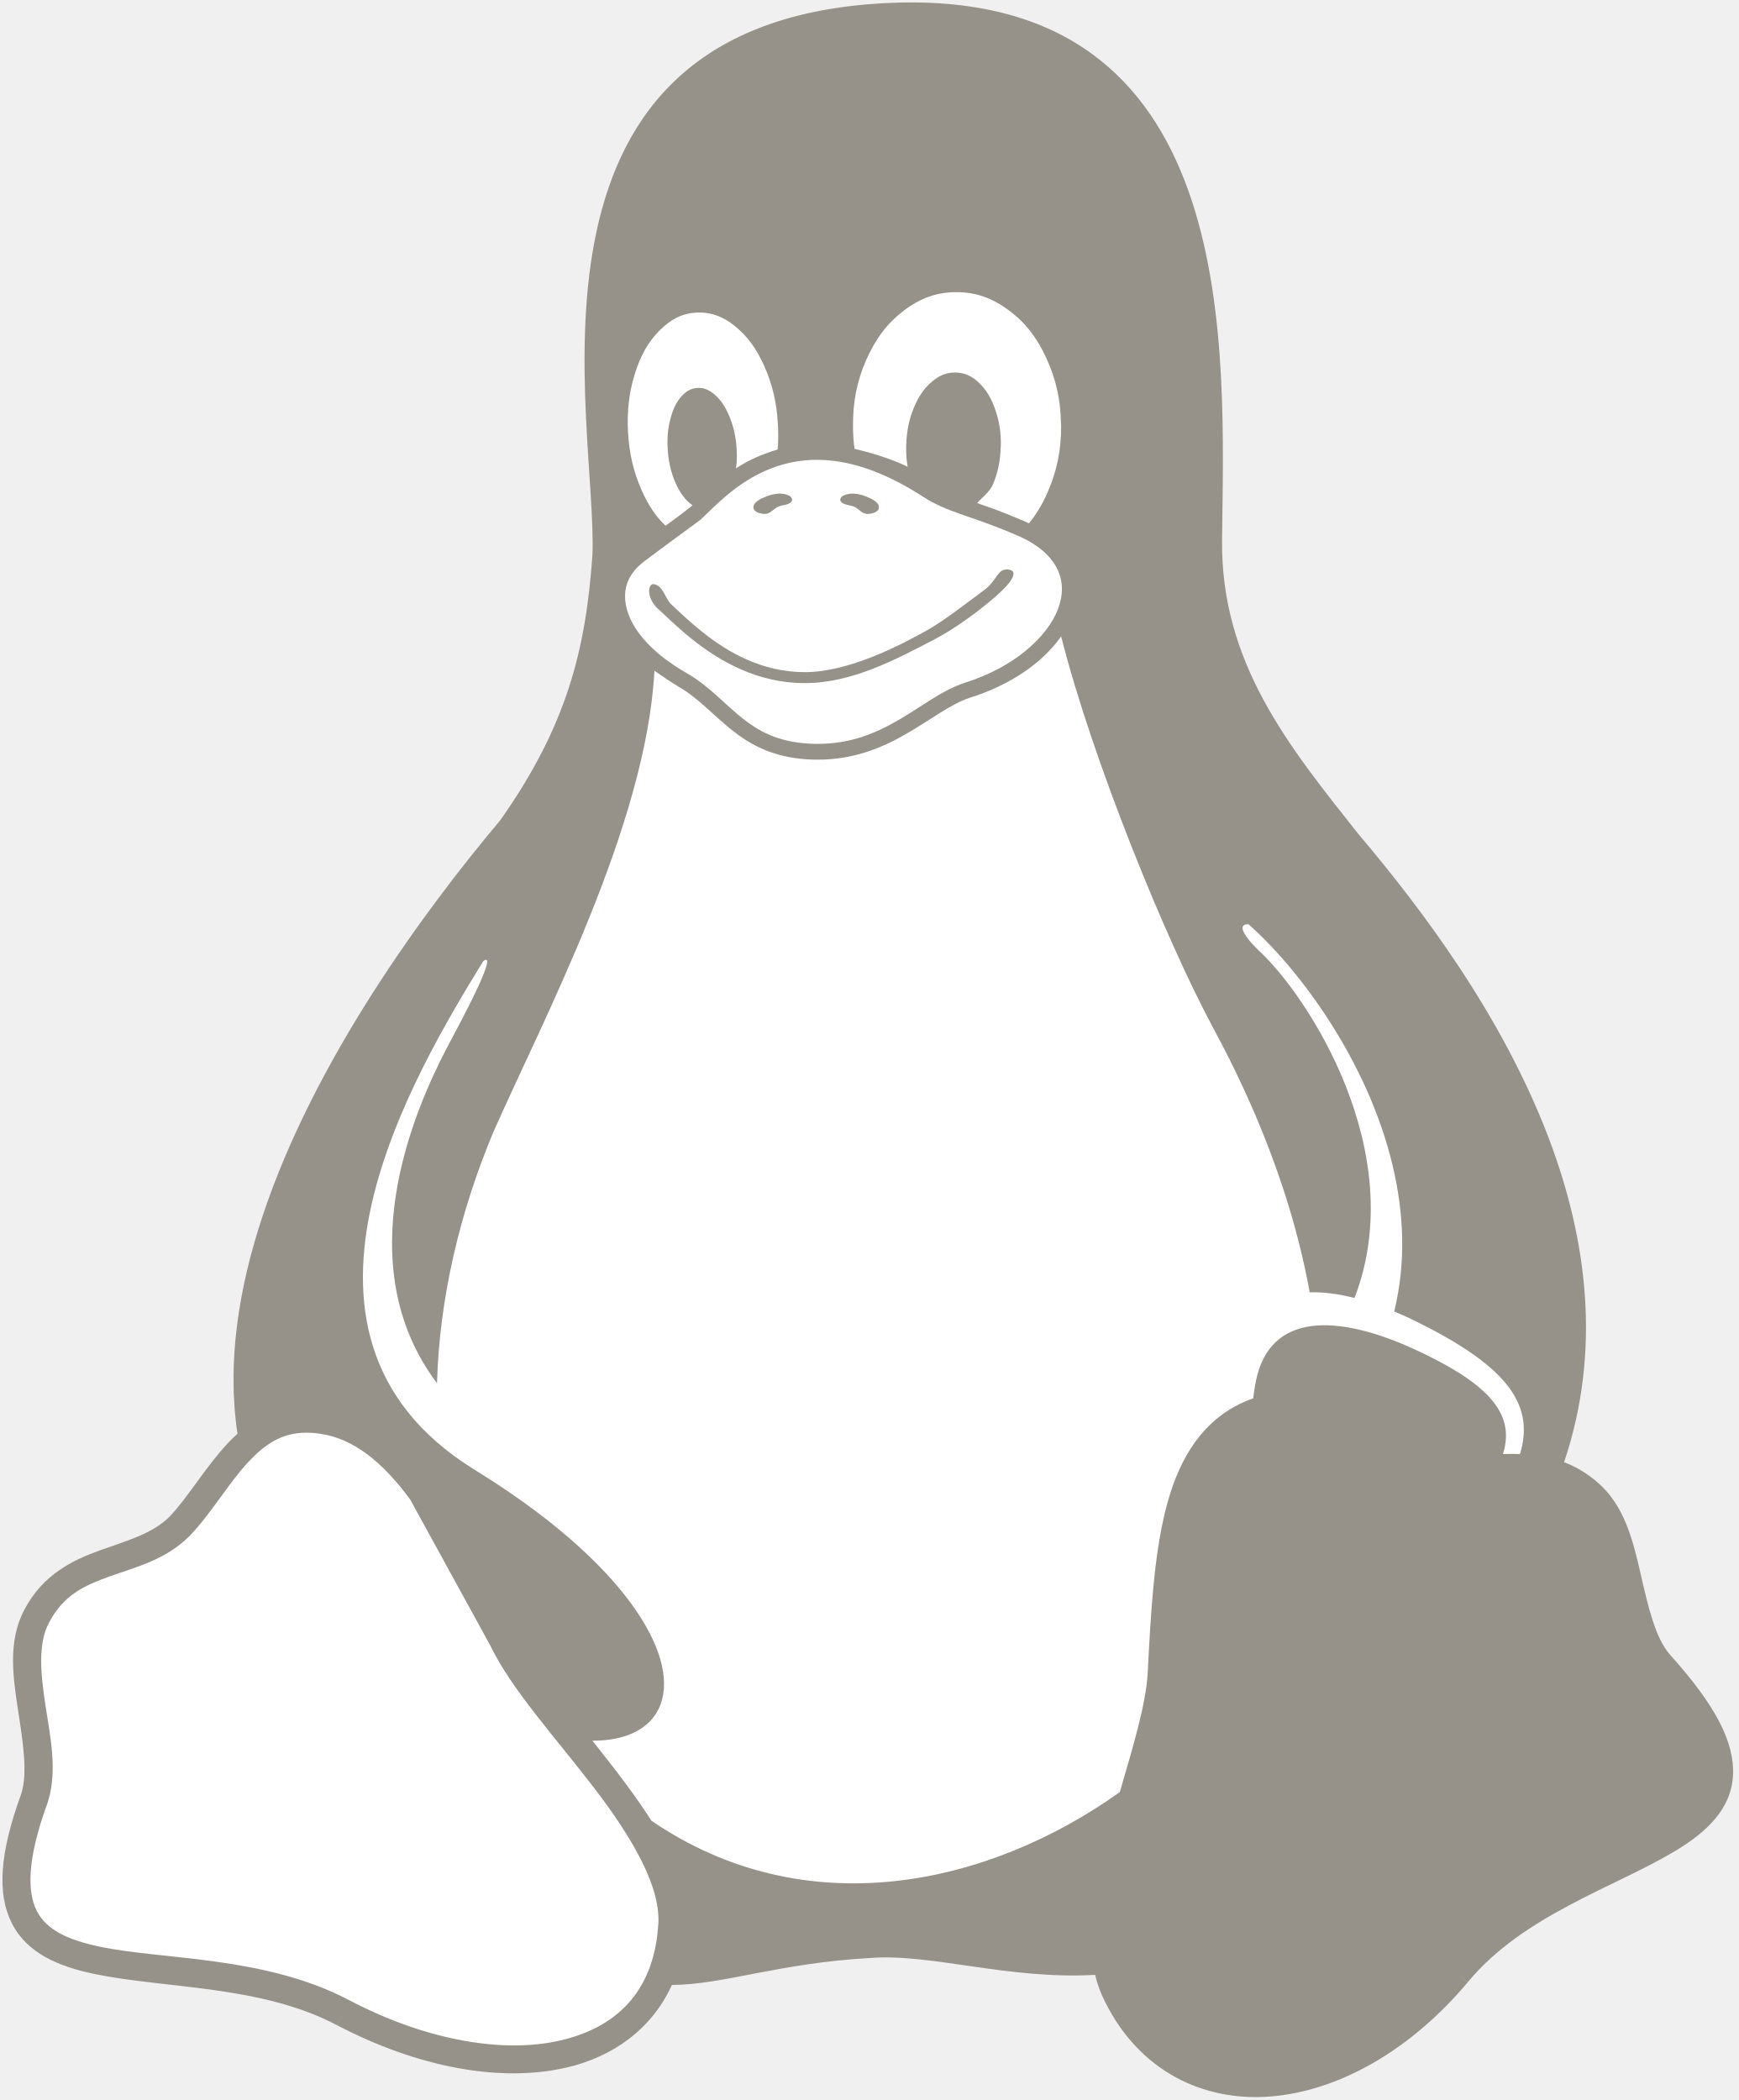
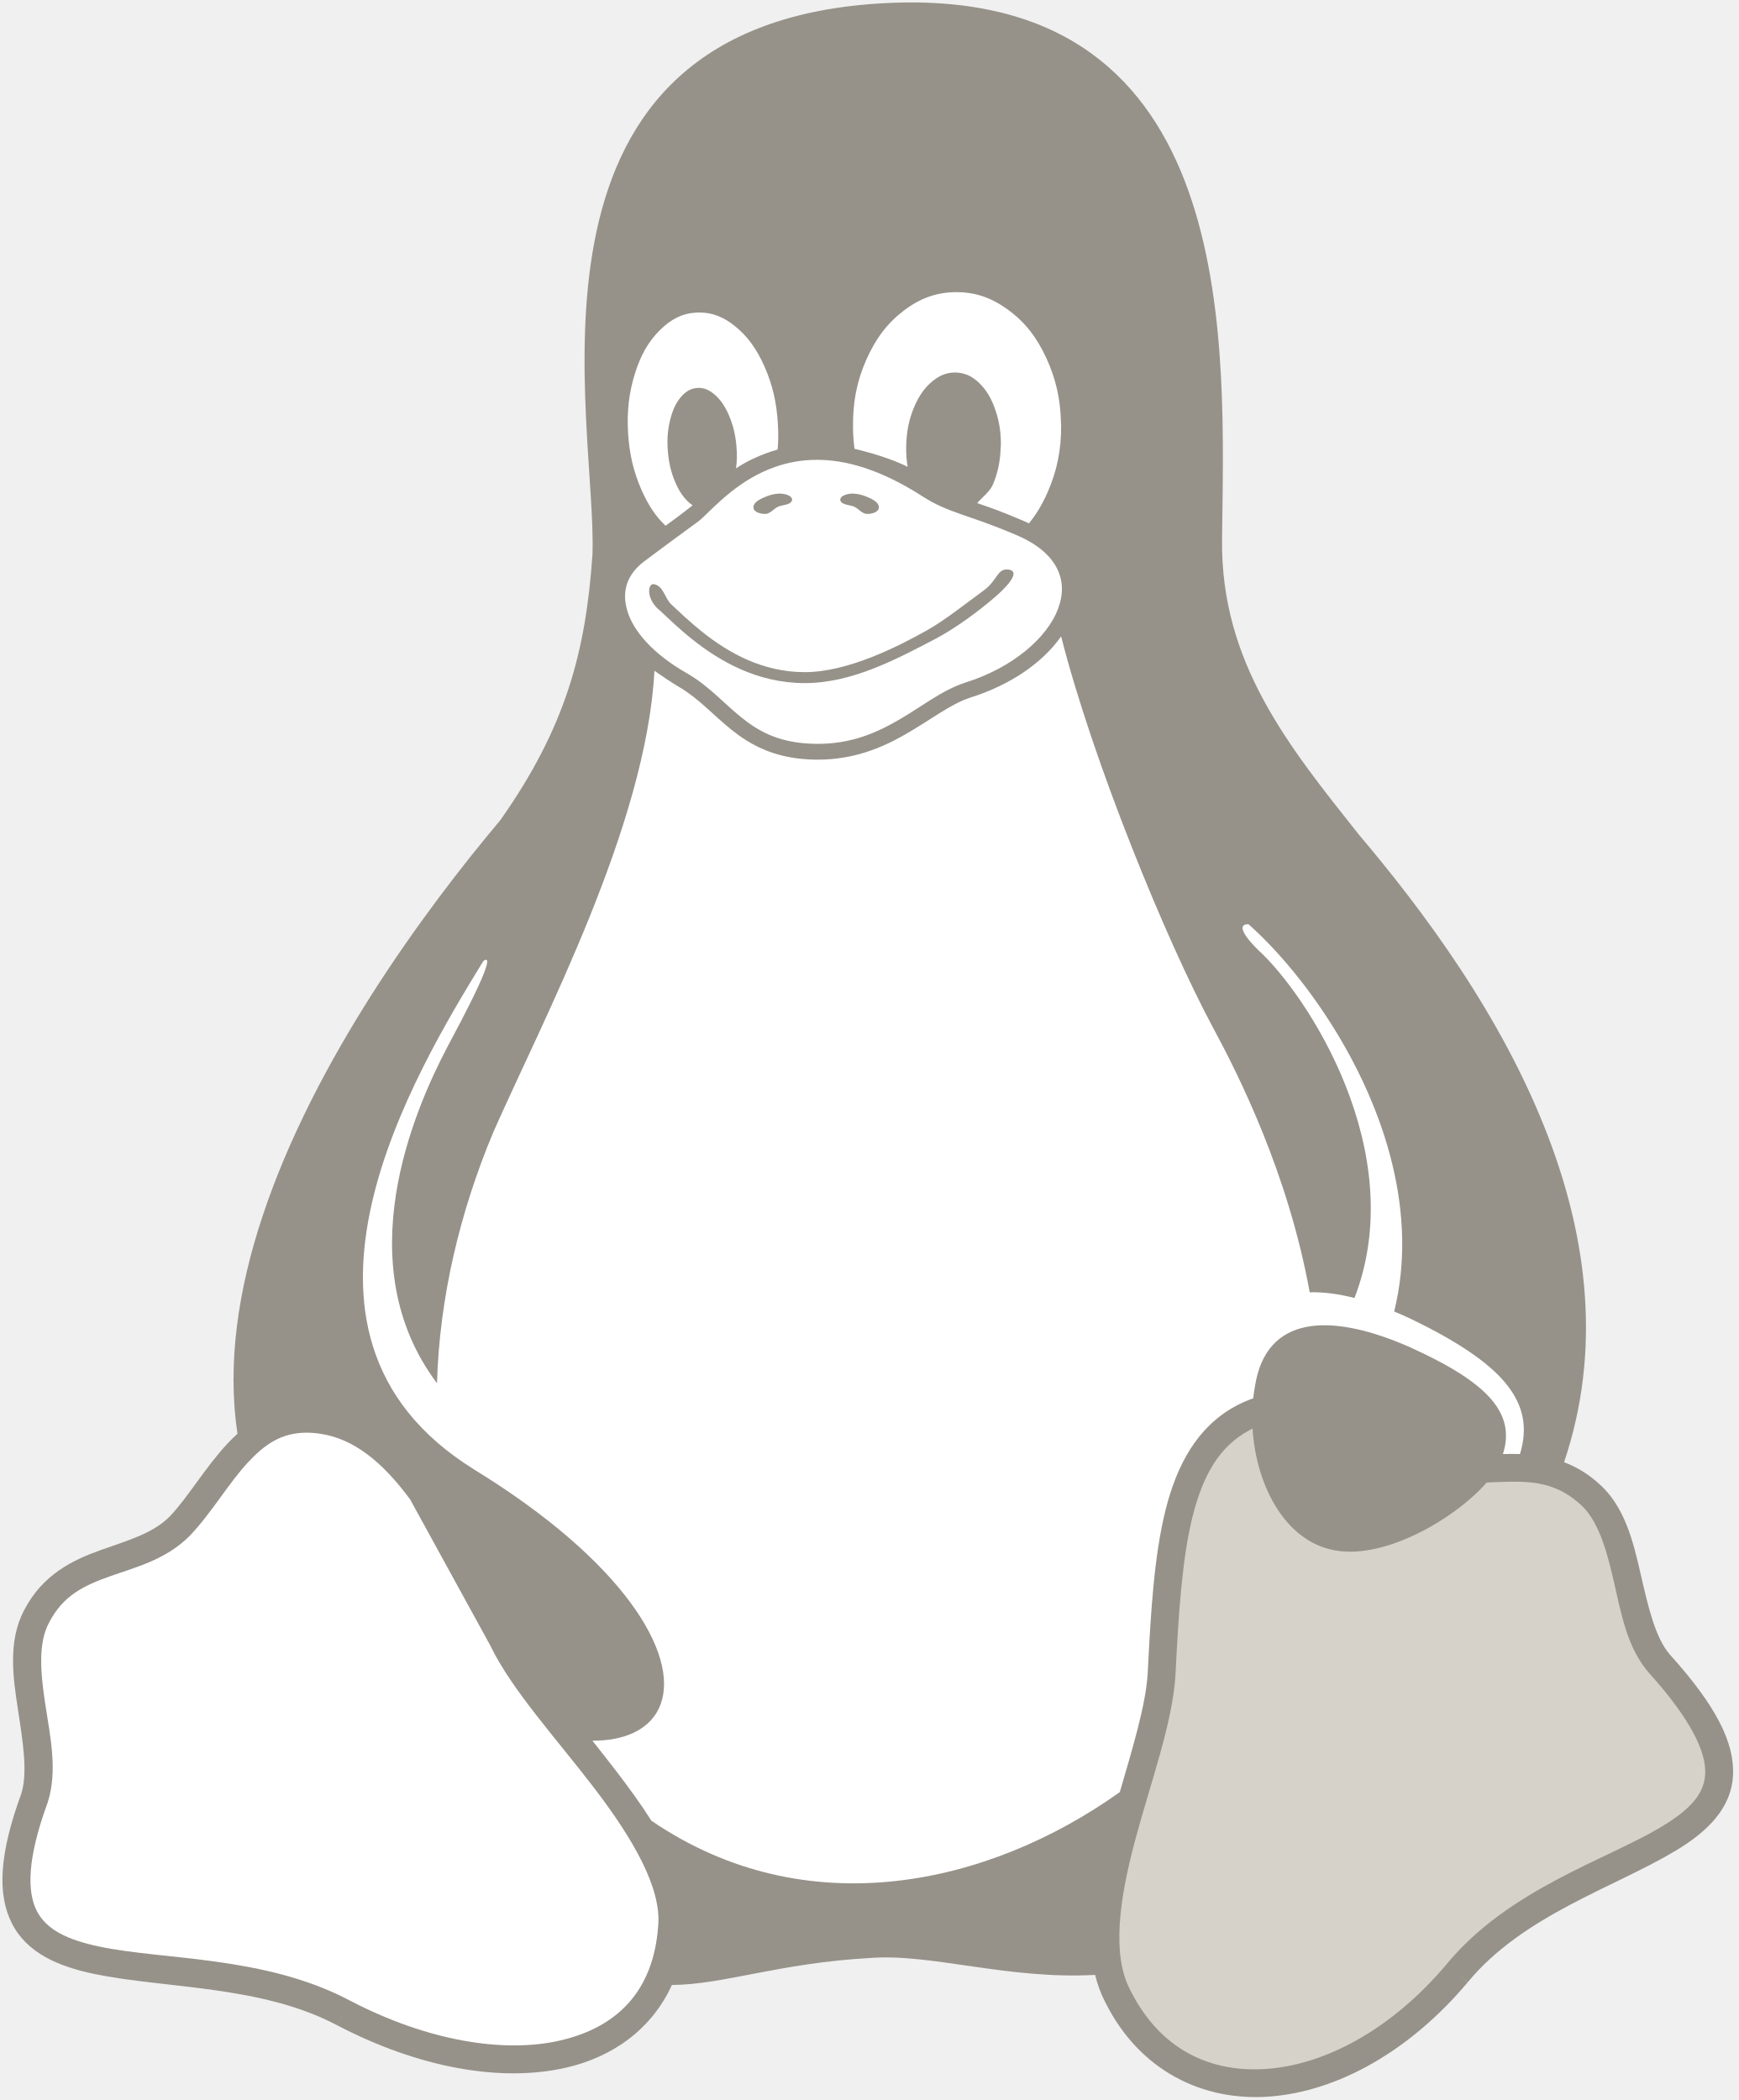
<svg xmlns="http://www.w3.org/2000/svg" version="1.1" id="Calque_1" x="0px" y="0px" width="712px" height="860px" viewBox="0 0 712 860" enable-background="new 0 0 712 860" xml:space="preserve">
  <defs id="defs21">
    <linearGradient id="linearGradient28799-5-5">
      <stop id="stop28801-1-9" offset="0" style="stop-color:#fefefc;stop-opacity:1;" />
      <stop style="stop-color:#fefefc;stop-opacity:1" offset="0.757" id="stop28807-2-6" />
      <stop id="stop28803-6-3" offset="1" style="stop-color:#d4d4d4;stop-opacity:1" />
    </linearGradient>
    <linearGradient id="linearGradient28853-5">
      <stop id="stop28855-3" offset="0" style="stop-color:#969289;stop-opacity:1" />
      <stop style="stop-color:#969289;stop-opacity:1" offset="0.734" id="stop28865-0" />
      <stop id="stop28857-9" offset="1" style="stop-color:#5c5c5c;stop-opacity:1;" />
    </linearGradient>
    <linearGradient id="linearGradient28935-8">
      <stop id="stop28937-7" offset="0" style="stop-color:#949494;stop-opacity:0.392;" />
      <stop style="stop-color:#949494;stop-opacity:1;" offset="0.5" id="stop28943-3" />
      <stop id="stop28939-8" offset="1" style="stop-color:#949494;stop-opacity:0.392;" />
    </linearGradient>
    <linearGradient id="linearGradient28976-3">
      <stop id="stop28978-7" offset="0" style="stop-color:#747474;stop-opacity:1" />
      <stop style="stop-color:#8c8c8c;stop-opacity:1;" offset="0.125" id="stop29259-5" />
      <stop style="stop-color:#a4a4a4;stop-opacity:1;" offset="0.25" id="stop29257-0" />
      <stop style="stop-color:#d4d4d4;stop-opacity:1" offset="0.5" id="stop28984-4" />
      <stop id="stop28986-0" offset="0.619" style="stop-color:#d4d4d4;stop-opacity:1" />
      <stop id="stop28980-2" offset="1" style="stop-color:#7c7c7c;stop-opacity:1" />
    </linearGradient>
    <clipPath id="clipPath29028-5" clipPathUnits="userSpaceOnUse">
      <path id="path29030-7" d="m 85.75,122.362 c -2.78,1.91 -5.111,4.575 -6.25,7.75 -1.436,4.002 -0.886,8.481 0.5,12.5 1.419,4.117 3.794,8.041 7.379,10.512 1.793,1.236 3.868,2.083 6.03,2.339 2.162,0.256 4.409,-0.095 6.34,-1.101 2.353,-1.226 4.148,-3.373 5.262,-5.781 1.114,-2.408 1.589,-5.07 1.738,-7.719 0.19,-3.375 -0.14,-6.806 -1.25,-10 -1.205,-3.469 -3.39,-6.671 -6.473,-8.667 -1.541,-0.998 -3.292,-1.684 -5.111,-1.935 -1.819,-0.252 -3.705,-0.063 -5.416,0.602 -0.975,0.379 -1.887,0.907 -2.75,1.5" style="fill:url(#radialGradient29032);fill-opacity:1;stroke:none" />
    </clipPath>
    <linearGradient id="linearGradient29336-6">
      <stop id="stop29338-1" offset="0" style="stop-color:#646464;stop-opacity:1" />
      <stop style="stop-color:#646464;stop-opacity:1.583" offset="0.306" id="stop29344-7" />
      <stop id="stop29354-5" offset="0.47" style="stop-color:#646464;stop-opacity:1" />
      <stop style="stop-color:#646464;stop-opacity:1.257" offset="0.728" id="stop29356-3" />
      <stop id="stop29340-6" offset="1" style="stop-color:#646464;stop-opacity:1;" />
    </linearGradient>
    <linearGradient id="linearGradient29477-3">
      <stop id="stop29479-5" offset="0" style="stop-color:#757574;stop-opacity:0" />
      <stop style="stop-color:#757574;stop-opacity:1;" offset="0.263" id="stop29487-5" />
      <stop style="stop-color:#757574;stop-opacity:1;" offset="0.5" id="stop29485-0" />
      <stop id="stop29481-3" offset="1" style="stop-color:#757574;stop-opacity:0" />
    </linearGradient>
    <linearGradient id="linearGradient28469-0">
      <stop style="stop-color:#d2940a;stop-opacity:1" offset="0" id="stop28479-4" />
      <stop style="stop-color:#d89c08;stop-opacity:1" offset="0.751" id="stop28477-2" />
      <stop id="stop28485-7" offset="0.866" style="stop-color:#b67e07;stop-opacity:1;" />
      <stop id="stop28473-1" offset="1" style="stop-color:#946106;stop-opacity:1" />
    </linearGradient>
    <linearGradient id="linearGradient28275-8">
      <stop id="stop28277-1" offset="0" style="stop-color:#ad780a;stop-opacity:1" />
      <stop style="stop-color:#d89e08;stop-opacity:1" offset="0.12" id="stop28291-9" />
      <stop style="stop-color:#edb80b;stop-opacity:1" offset="0.255" id="stop28289-6" />
      <stop style="stop-color:#ebc80d;stop-opacity:1" offset="0.392" id="stop28287-6" />
      <stop style="stop-color:#f5d838;stop-opacity:1" offset="0.527" id="stop28285-7" />
      <stop style="stop-color:#f6d811;stop-opacity:1" offset="0.769" id="stop28283-7" />
      <stop id="stop28279-5" offset="1" style="stop-color:#f5cd31;stop-opacity:1" />
    </linearGradient>
    <linearGradient id="linearGradient29529-6">
      <stop id="stop29531-0" offset="0" style="stop-color:#3a2903;stop-opacity:1;" />
      <stop style="stop-color:#735208;stop-opacity:1" offset="0.555" id="stop29539-7" />
      <stop id="stop29533-8" offset="1" style="stop-color:#ac8c04;stop-opacity:1" />
    </linearGradient>
    <clipPath id="clipPath29644-8" clipPathUnits="userSpaceOnUse">
      <path id="path29646-8" d="m 54.232,122.362 c -1.781,0.097 -3.485,0.919 -4.788,2.137 -1.303,1.218 -2.221,2.812 -2.786,4.504 -1.13,3.384 -0.875,7.052 -0.619,10.61 0.233,3.222 0.47,6.505 1.677,9.502 0.603,1.498 1.45,2.91 2.58,4.064 1.13,1.154 2.552,2.042 4.118,2.434 1.469,0.368 3.038,0.292 4.483,-0.162 1.445,-0.454 2.764,-1.279 3.846,-2.338 1.579,-1.545 2.643,-3.566 3.253,-5.689 0.61,-2.123 0.784,-4.352 0.752,-6.561 -0.04,-2.764 -0.401,-5.539 -1.266,-8.164 -0.865,-2.626 -2.246,-5.103 -4.173,-7.086 -0.933,-0.96 -1.998,-1.805 -3.199,-2.397 -1.201,-0.592 -2.543,-0.925 -3.88,-0.853" style="fill:url(#radialGradient29648);fill-opacity:1;stroke:none" />
    </clipPath>
    <clipPath clipPathUnits="userSpaceOnUse" id="clipPath14656-7">
      <path d="m 304.847,225.45 c 6.016,4.923 9.777,12.317 10.943,20.003 1.825,12.031 -2.346,24.075 -6.446,35.533 -0.817,2.285 -1.64,4.59 -1.965,6.995 -0.325,2.405 -0.119,4.948 1.029,7.086 1.303,2.425 3.732,4.125 6.367,4.923 2.589,0.784 5.394,0.761 8.015,0.092 2.621,-0.669 5.061,-1.968 7.187,-3.64 5.48,-4.31 8.758,-10.986 10.01,-17.844 1.252,-6.858 0.639,-13.929 -0.551,-20.798 -1.623,-9.369 -4.309,-18.54 -7.74,-27.408 -2.518,-6.507 -5.468,-12.911 -9.618,-18.52 -4.046,-5.469 -9.162,-10.09 -13.103,-15.635 -2.732,-3.844 -4.9,-8.131 -8.192,-11.508 -1.646,-1.689 -3.577,-3.135 -5.77,-4.001 -2.193,-0.866 -4.664,-1.124 -6.933,-0.482 -1.505,0.426 -2.892,1.237 -4.038,2.301 -1.146,1.064 -2.053,2.376 -2.693,3.803 -1.28,2.853 -1.477,6.112 -0.965,9.198 0.661,3.983 2.444,7.693 4.466,11.189 2.274,3.932 4.918,7.719 8.384,10.654 3.599,3.047 7.962,5.074 11.611,8.06" id="path14658-9" style="fill:none;stroke:#c17d11;stroke-width:1px;stroke-linecap:butt;stroke-linejoin:miter;stroke-opacity:1" />
    </clipPath>
    <clipPath clipPathUnits="userSpaceOnUse" id="clipPath14489-3">
      <path style="fill:url(#linearGradient14493);fill-opacity:1;stroke:none" d="m 516.006,331.876 c -0.671,1.719 -1.627,3.327 -2.816,4.738 -2.624,3.115 -6.268,5.17 -9.896,7.02 -6.189,3.154 -12.602,5.922 -18.42,9.717 -3.898,2.542 -7.496,5.527 -10.86,8.742 -2.877,2.75 -5.606,5.687 -8.832,8.018 -3.256,2.351 -7.019,4.054 -10.991,4.65 -4.83,0.725 -9.821,-0.213 -14.299,-2.164 -3.138,-1.367 -6.156,-3.323 -7.963,-6.229 -1.814,-2.918 -2.228,-6.488 -2.233,-9.924 -0.008,-6.077 1.118,-12.09 2.178,-18.073 0.881,-4.972 1.719,-9.955 2.26,-14.975 0.983,-9.131 0.976,-18.353 0.32,-27.513 -0.11,-1.534 -0.238,-3.083 -0.008,-4.604 0.229,-1.521 0.855,-3.037 2.021,-4.04 1.077,-0.927 2.521,-1.336 3.939,-1.415 1.419,-0.079 2.834,0.147 4.24,0.352 3.313,0.484 6.652,0.865 9.889,1.717 2.043,0.537 4.033,1.259 6.072,1.811 3.403,0.92 6.966,1.361 10.467,0.952 3.769,-0.441 7.43,-1.857 11.224,-1.765 1.557,0.038 3.102,0.332 4.586,0.8 1.515,0.478 3.009,1.162 4.123,2.295 0.846,0.861 1.436,1.945 1.879,3.069 0.66,1.674 1.015,3.457 1.167,5.249 0.135,1.588 0.113,3.194 0.414,4.759 0.495,2.575 1.847,4.923 3.528,6.935 1.681,2.012 3.69,3.72 5.696,5.408 1.999,1.681 4.011,3.355 6.167,4.828 1.012,0.692 2.056,1.339 3.017,2.101 0.961,0.761 1.845,1.647 2.445,2.715 0.815,1.449 1.064,3.208 0.683,4.826 l 2e-5,0" id="path14491-6" />
    </clipPath>
    <clipPath clipPathUnits="userSpaceOnUse" id="clipPath14481-1">
      <path style="fill:url(#linearGradient14485);fill-opacity:1;stroke:none" d="m 516.006,331.876 c -0.671,1.719 -1.627,3.327 -2.816,4.738 -2.624,3.115 -6.268,5.17 -9.896,7.02 -6.189,3.154 -12.602,5.922 -18.42,9.717 -3.898,2.542 -7.496,5.527 -10.86,8.742 -2.877,2.75 -5.606,5.687 -8.832,8.018 -3.256,2.351 -7.019,4.054 -10.991,4.65 -4.83,0.725 -9.821,-0.213 -14.299,-2.164 -3.138,-1.367 -6.156,-3.323 -7.963,-6.229 -1.814,-2.918 -2.228,-6.488 -2.233,-9.924 -0.008,-6.077 1.118,-12.09 2.178,-18.073 0.881,-4.972 1.719,-9.955 2.26,-14.975 0.983,-9.131 0.976,-18.353 0.32,-27.513 -0.11,-1.534 -0.238,-3.083 -0.008,-4.604 0.229,-1.521 0.855,-3.037 2.021,-4.04 1.077,-0.927 2.521,-1.336 3.939,-1.415 1.419,-0.079 2.834,0.147 4.24,0.352 3.313,0.484 6.652,0.865 9.889,1.717 2.043,0.537 4.033,1.259 6.072,1.811 3.403,0.92 6.966,1.361 10.467,0.952 3.769,-0.441 7.43,-1.857 11.224,-1.765 1.557,0.038 3.102,0.332 4.586,0.8 1.515,0.478 3.009,1.162 4.123,2.295 0.846,0.861 1.436,1.945 1.879,3.069 0.66,1.674 1.015,3.457 1.167,5.249 0.135,1.588 0.113,3.194 0.414,4.759 0.495,2.575 1.847,4.923 3.528,6.935 1.681,2.012 3.69,3.72 5.696,5.408 1.999,1.681 4.011,3.355 6.167,4.828 1.012,0.692 2.056,1.339 3.017,2.101 0.961,0.761 1.845,1.647 2.445,2.715 0.815,1.449 1.064,3.208 0.683,4.826 l 2e-5,0" id="path14483-3" />
    </clipPath>
    <clipPath clipPathUnits="userSpaceOnUse" id="clipPath14473-5">
      <path style="fill:url(#linearGradient14477);fill-opacity:1;stroke:none" d="m 511.827,331.9 c -0.606,1.404 -1.442,2.708 -2.464,3.845 -2.325,2.588 -5.507,4.222 -8.659,5.697 -5.42,2.535 -11.001,4.779 -16.116,7.885 -3.383,2.054 -6.537,4.472 -9.502,7.094 -2.525,2.233 -4.93,4.627 -7.728,6.506 -2.883,1.936 -6.175,3.299 -9.616,3.774 -4.218,0.582 -8.553,-0.183 -12.51,-1.756 -2.709,-1.077 -5.366,-2.619 -6.967,-5.055 -1.538,-2.341 -1.933,-5.252 -1.953,-8.053 -0.035,-4.939 0.965,-9.818 1.906,-14.666 0.782,-4.03 1.527,-8.072 1.977,-12.152 0.818,-7.406 0.661,-14.885 0.28,-22.327 -0.064,-1.249 -0.134,-2.51 0.079,-3.743 0.213,-1.233 0.736,-2.452 1.682,-3.271 0.939,-0.814 2.21,-1.159 3.451,-1.212 1.242,-0.052 2.476,0.164 3.705,0.349 2.89,0.436 5.811,0.709 8.652,1.393 1.787,0.43 3.531,1.02 5.313,1.469 2.986,0.753 6.096,1.107 9.158,0.772 3.294,-0.36 6.507,-1.51 9.82,-1.432 1.358,0.032 2.708,0.271 4.013,0.649 1.313,0.38 2.617,0.92 3.607,1.862 0.725,0.691 1.25,1.569 1.644,2.49 0.576,1.348 0.886,2.8 1.021,4.26 0.119,1.289 0.105,2.594 0.363,3.862 0.437,2.149 1.64,4.081 3.115,5.704 1.475,1.622 3.224,2.968 4.956,4.312 1.756,1.364 3.51,2.74 5.396,3.918 0.882,0.551 1.793,1.059 2.635,1.671 0.841,0.612 1.619,1.339 2.145,2.237 0.684,1.167 0.902,2.599 0.598,3.917 l 2e-5,0" id="path14475-9" />
    </clipPath>
    <linearGradient id="linearGradient14518-6">
      <stop id="stop14540-0" offset="0" style="stop-color:#110800;stop-opacity:1;" />
      <stop style="stop-color:#a65a00;stop-opacity:0.8;" offset="0.591" id="stop14542-5" />
      <stop style="stop-color:#ff921e;stop-opacity:0;" offset="1" id="stop14522-4" />
    </linearGradient>
    <clipPath clipPathUnits="userSpaceOnUse" id="clipPath14822-9">
      <path d="m 386.188,285.328 c -0.405,-1.104 -1.118,-2.082 -1.991,-2.87 -0.872,-0.788 -1.9,-1.392 -2.983,-1.852 -2.165,-0.919 -4.521,-1.261 -6.832,-1.696 -2.179,-0.409 -4.342,-0.906 -6.528,-1.277 -2.271,-0.386 -4.618,-0.632 -6.865,-0.125 -1.966,0.443 -3.784,1.459 -5.272,2.819 -1.487,1.36 -2.649,3.056 -3.485,4.89 -1.472,3.23 -1.935,6.865 -1.654,10.403 0.209,2.633 0.875,5.346 2.609,7.339 1.401,1.611 3.387,2.615 5.434,3.221 3.525,1.043 7.367,0.988 10.86,-0.155 5.767,-1.931 10.876,-5.774 14.33,-10.779 1.139,-1.65 2.112,-3.448 2.553,-5.403 0.336,-1.49 0.348,-3.081 -0.178,-4.515" id="path14824-1" style="fill:none;stroke:#ce5c00;stroke-width:1px;stroke-linecap:butt;stroke-linejoin:miter;stroke-opacity:1" />
    </clipPath>
    <clipPath clipPathUnits="userSpaceOnUse" id="clipPath14822-2-4">
      <path d="m 386.188,285.328 c -0.405,-1.104 -1.118,-2.082 -1.991,-2.87 -0.872,-0.788 -1.9,-1.392 -2.983,-1.852 -2.165,-0.919 -4.521,-1.261 -6.832,-1.696 -2.179,-0.409 -4.342,-0.906 -6.528,-1.277 -2.271,-0.386 -4.618,-0.632 -6.865,-0.125 -1.966,0.443 -3.784,1.459 -5.272,2.819 -1.487,1.36 -2.649,3.056 -3.485,4.89 -1.472,3.23 -1.935,6.865 -1.654,10.403 0.209,2.633 0.875,5.346 2.609,7.339 1.401,1.611 3.387,2.615 5.434,3.221 3.525,1.043 7.367,0.988 10.86,-0.155 5.767,-1.931 10.876,-5.774 14.33,-10.779 1.139,-1.65 2.112,-3.448 2.553,-5.403 0.336,-1.49 0.348,-3.081 -0.178,-4.515" id="path14824-6-5" style="fill:none;stroke:#ce5c00;stroke-width:1px;stroke-linecap:butt;stroke-linejoin:miter;stroke-opacity:1" />
    </clipPath>
    <clipPath clipPathUnits="userSpaceOnUse" id="clipPath15031-3">
      <path style="fill:none;stroke:#729fcf;stroke-width:0.125;stroke-linecap:butt;stroke-linejoin:miter;stroke-miterlimit:4;stroke-dasharray:none;stroke-opacity:1" d="m 248.061,184.612 c -2.601,3.44 -5.233,6.856 -7.897,10.247 -2.833,3.607 -5.701,7.187 -8.587,10.751 -3.541,4.374 -7.152,8.793 -9.449,13.93 -1.974,4.414 -2.91,9.207 -4.265,13.849 -1.539,5.272 -3.626,10.37 -5.971,15.336 -2.165,4.585 -4.55,9.063 -6.939,13.536 -1.738,3.254 -3.505,6.581 -4.108,10.221 -0.476,2.876 -0.198,5.844 0.534,8.666 0.732,2.822 1.91,5.511 3.238,8.106 5.667,11.075 14.17,20.622 24.242,27.925 4.571,3.314 9.467,6.181 14.602,8.526 2.782,1.27 5.714,2.404 8.772,2.457 1.529,0.026 3.074,-0.225 4.474,-0.841 1.4,-0.615 2.651,-1.604 3.483,-2.887 1.023,-1.578 1.37,-3.538 1.165,-5.407 -0.205,-1.869 -0.935,-3.653 -1.913,-5.259 -2.39,-3.923 -6.165,-6.761 -9.796,-9.573 -7.841,-6.074 -15.425,-12.48 -22.682,-19.24 -2.049,-1.909 -4.098,-3.878 -5.53,-6.284 -1.394,-2.344 -2.148,-5.014 -2.658,-7.693 -1.4,-7.349 -1.04,-15.083 1.46,-22.133 0.978,-2.758 2.271,-5.392 3.518,-8.04 2.162,-4.589 4.211,-9.263 7.049,-13.467 3.533,-5.233 8.245,-9.673 11.151,-15.278 2.455,-4.734 3.494,-10.057 4.362,-15.318 0.665,-4.031 1.248,-8.075 1.746,-12.13" id="path15033-2" />
    </clipPath>
    <clipPath clipPathUnits="userSpaceOnUse" id="clipPath14186-9">
      <path id="path14188-1" d="m 137.577,281.019 c 1.599,-0.663 3.398,-0.784 5.101,-0.47 1.703,0.314 3.311,1.049 4.743,2.022 2.864,1.946 4.988,4.778 7.023,7.58 4.672,6.434 9.169,13.002 13.245,19.829 3.306,5.538 6.344,11.257 10.164,16.453 2.494,3.392 5.307,6.539 7.813,9.922 2.506,3.383 4.728,7.056 5.839,11.117 1.444,5.277 0.885,11.093 -1.627,15.953 -1.767,3.419 -4.476,6.352 -7.772,8.339 -3.296,1.987 -7.171,3.014 -11.016,2.87 -6.114,-0.229 -11.699,-3.285 -17.384,-5.549 -11.581,-4.612 -24.16,-6.059 -36.097,-9.652 -3.669,-1.104 -7.276,-2.411 -10.97,-3.426 -1.641,-0.451 -3.309,-0.848 -4.859,-1.551 -1.55,-0.703 -3,-1.749 -3.862,-3.217 -0.666,-1.134 -0.948,-2.47 -0.93,-3.786 0.018,-1.316 0.326,-2.615 0.774,-3.852 0.896,-2.474 2.343,-4.714 3.32,-7.157 1.595,-3.989 1.882,-8.388 1.667,-12.679 -0.215,-4.291 -0.911,-8.545 -1.205,-12.831 -0.131,-1.914 -0.181,-3.853 0.185,-5.736 0.365,-1.883 1.176,-3.725 2.558,-5.055 1.274,-1.227 2.965,-1.955 4.696,-2.317 1.732,-0.361 3.515,-0.377 5.284,-0.338 1.768,0.04 3.541,0.134 5.304,-0.011 1.763,-0.145 3.533,-0.541 5.069,-1.418 1.46,-0.834 2.654,-2.075 3.644,-3.434 0.989,-1.36 1.789,-2.846 2.609,-4.314 0.82,-1.468 1.668,-2.932 2.742,-4.226 1.073,-1.295 2.389,-2.423 3.943,-3.067" style="fill:#969289;fill-opacity:1;stroke:none" />
    </clipPath>
  </defs>
  <path d="M683.91,677.74c-0.01-0.01-0.021-0.021-0.021-0.03c-6.069-6.85-8.96-19.55-12.069-33.08c-3.101-13.52-6.57-28.1-17.67-37.55  c-0.021-0.021-0.051-0.04-0.07-0.061c-2.2-1.92-4.46-3.539-6.73-4.89c-2.279-1.35-4.59-2.45-6.899-3.32  c15.43-45.76,9.38-91.329-6.2-132.5c-19.11-50.54-52.48-94.569-77.97-124.689c-28.53-35.99-56.431-70.15-55.88-120.61  C501.25,144,508.87,1.19,373.35,1c-5.51-0.01-11.26,0.22-17.25,0.7C204.66,13.89,244.83,173.89,242.58,227.46  c-2.77,39.18-10.71,70.06-37.66,108.36c-31.65,37.64-76.23,98.57-97.34,162c-9.96,29.93-14.7,60.439-10.33,89.319  c-1.37,1.23-2.67,2.521-3.92,3.841c-9.29,9.93-16.16,21.949-23.81,30.039c-7.15,7.141-17.33,9.851-28.53,13.86  c-11.2,4.021-23.49,9.94-30.95,24.26c0,0,0,0.011-0.01,0.011c-0.01,0.02-0.02,0.05-0.04,0.069c-3.51,6.55-4.65,13.62-4.65,20.79  c0,6.63,0.98,13.351,1.97,19.82c2.06,13.46,4.15,26.189,1.38,34.81c-8.86,24.23-10,40.98-3.76,53.141  c6.26,12.18,19.11,17.55,33.64,20.59c29.06,6.06,68.41,4.56,99.42,21l2.67-5.03l-2.64,5.04c33.2,17.36,66.86,23.521,93.71,17.39  c19.48-4.439,35.28-16.039,43.4-33.88c21-0.1,44.05-9,80.97-11.029c25.05-2.021,56.34,8.899,92.33,6.899  c0.94,3.9,2.301,7.66,4.16,11.23c0.021,0.029,0.04,0.069,0.061,0.1c13.949,27.9,39.869,40.66,67.5,38.48  c27.659-2.181,57.069-18.49,80.85-46.78l-4.36-3.66l4.391,3.62c22.66-27.48,60.27-38.87,85.22-53.91  c12.47-7.52,22.58-16.939,23.37-30.62C710.4,713.55,702.37,698.23,683.91,677.74z" id="path3" style="fill:#969289;fill-opacity:1" fill="#000000" />
-   <path fill="#D6A312" d="M698.24,726.57c-0.48,8.439-6.59,14.71-17.88,21.51c-22.561,13.61-62.551,25.45-88.08,56.38  c-22.181,26.39-49.221,40.88-73.03,42.76s-44.35-8-56.47-32.31l-0.021-0.05l-0.029-0.061c-7.521-14.3-4.391-36.85,1.939-60.649  c6.33-23.79,15.43-48.23,16.65-68.08v-0.061c1.279-25.439,2.71-47.66,6.979-64.81c4.28-17.15,11.01-28.75,22.931-35.28  c0.56-0.3,1.109-0.59,1.659-0.86c1.351,22.03,12.261,44.511,31.54,49.37c21.101,5.561,51.511-12.54,64.351-27.31  c2.569-0.101,5.069-0.23,7.5-0.29c11.27-0.271,20.71,0.38,30.37,8.82l0.029,0.029l0.03,0.021c7.42,6.29,10.95,18.17,14.01,31.47  c3.061,13.311,5.5,27.8,14.681,38.13l0.01,0.01l0.01,0.021C693.06,704.9,698.73,718.12,698.24,726.57z" id="path5" style="fill:transparent;fill-opacity:1" />
+   <path fill="#D6A312" d="M698.24,726.57c-0.48,8.439-6.59,14.71-17.88,21.51c-22.561,13.61-62.551,25.45-88.08,56.38  c-22.181,26.39-49.221,40.88-73.03,42.76s-44.35-8-56.47-32.31l-0.021-0.05l-0.029-0.061c-7.521-14.3-4.391-36.85,1.939-60.649  c6.33-23.79,15.43-48.23,16.65-68.08v-0.061c1.279-25.439,2.71-47.66,6.979-64.81c4.28-17.15,11.01-28.75,22.931-35.28  c0.56-0.3,1.109-0.59,1.659-0.86c1.351,22.03,12.261,44.511,31.54,49.37c21.101,5.561,51.511-12.54,64.351-27.31  c2.569-0.101,5.069-0.23,7.5-0.29c11.27-0.271,20.71,0.38,30.37,8.82l0.029,0.029l0.03,0.021c7.42,6.29,10.95,18.17,14.01,31.47  c3.061,13.311,5.5,27.8,14.681,38.13l0.01,0.01l0.01,0.021C693.06,704.9,698.73,718.12,698.24,726.57z" id="path5" style="fill:#d6d2c9;fill-opacity:1" />
  <path d="M269.49,788.95l-0.01,0.06v0.07c-2.04,26.74-17.12,41.3-40.28,46.59c-23.14,5.29-54.53,0.021-85.87-16.37  c-0.01,0-0.02-0.01-0.03-0.01c-34.68-18.37-75.93-16.54-102.4-22.07c-13.23-2.76-21.87-6.92-25.83-14.64  c-3.96-7.73-4.05-21.2,4.37-44.17l0.04-0.101l0.03-0.1c4.17-12.85,1.08-26.91-0.94-40.11c-2.02-13.189-3.01-25.199,1.5-33.56  l0.04-0.08c5.77-11.12,14.23-15.1,24.73-18.86c10.51-3.77,22.96-6.729,32.79-16.59l0.06-0.05l0.05-0.05  c9.09-9.59,15.92-21.62,23.91-30.15c6.74-7.2,13.49-11.97,23.66-12.04c0.12,0.011,0.23,0.011,0.35,0  c1.78,0.011,3.67,0.16,5.67,0.471c13.5,2.04,25.27,11.479,36.61,26.859l32.74,59.67l0.01,0.03l0.02,0.02  c8.71,18.19,27.11,38.2,42.7,58.61C259,752.78,271.06,773.27,269.49,788.95z" id="path7" style="fill:#ffffff;fill-opacity:1" fill="#D6A312" />
  <path d="M432.77,232.69c-2.63-5.15-8-10.05-17.14-13.8l-0.02-0.01l-0.03-0.01c-19.01-8.14-27.26-8.72-37.87-15.62  c-17.27-11.1-31.54-14.99-43.4-14.94c-6.21,0.02-11.76,1.12-16.73,2.84c-14.45,4.97-24.04,15.34-30.05,21.03l-0.01,0.01  c0,0.01-0.01,0.01-0.01,0.02c-1.18,1.12-2.7,2.14-6.38,4.84c-3.71,2.71-9.27,6.79-17.27,12.79c-7.11,5.33-9.42,12.27-6.96,20.4  c2.45,8.13,10.29,17.51,24.63,25.62l0.02,0.02l0.03,0.01c8.9,5.23,14.98,12.28,21.96,17.89c3.49,2.8,7.16,5.3,11.58,7.19  c4.42,1.89,9.58,3.17,16.04,3.55c15.16,0.88,26.32-3.67,36.17-9.31c9.87-5.63,18.229-12.52,27.82-15.63l0.02-0.01l0.021-0.01  c19.659-6.14,33.68-18.51,38.069-30.26C435.46,243.42,435.39,237.84,432.77,232.69z" id="path9" style="fill:#ffffff;fill-opacity:1" fill="#D6A312" />
  <path d="m 382.89,261.71 c -15.641,8.153 -33.91,18.04 -53.35,18.04 -19.43,0 -34.78,-8.98 -45.82,-17.73 -5.52,-4.37 -10,-8.72 -13.38,-11.88 -5.864,-4.629 -5.162,-11.122 -2.752,-10.93 4.039,0.504 4.649,5.822 7.192,8.2 3.44,3.22 7.75,7.39 12.97,11.53 10.44,8.27 24.36,16.32 41.79,16.32 17.4,0 37.712,-10.215 50.11,-17.17 7.024,-3.94 15.962,-11.003 23.257,-16.357 5.581,-4.096 5.377,-9.029 9.985,-8.492 4.608,0.537 1.199,5.46 -5.254,11.092 -6.453,5.632 -16.548,13.104 -24.748,17.378 z" id="path11" style="fill:#969289;fill-opacity:1" />
  <path d="M622.39,595.47c-2.17-0.08-4.31-0.069-6.39-0.02c-0.19,0.01-0.38,0.01-0.58,0.01  c5.37-16.96-6.51-29.47-38.17-43.79c-32.83-14.439-58.99-13.01-63.41,16.29c-0.28,1.53-0.51,3.1-0.68,4.68  c-2.46,0.86-4.92,1.94-7.4,3.29c-15.41,8.44-23.83,23.74-28.51,42.521c-4.67,18.76-6.02,41.43-7.3,66.92c0,0.01,0,0.01,0,0.02  c-0.79,12.811-6.07,30.15-11.41,48.511c-53.78,38.369-128.42,54.989-191.8,11.729c-4.29-6.79-9.22-13.52-14.29-20.16  c-3.24-4.239-6.57-8.45-9.87-12.609c6.5,0.01,12.03-1.061,16.5-3.08c5.56-2.53,9.46-6.57,11.4-11.771  c3.86-10.39-0.02-25.05-12.39-41.8c-12.37-16.74-33.32-35.63-64.1-54.51c0,0,0,0,0-0.01c-22.62-14.07-35.26-31.311-41.18-50.03  c-5.93-18.73-5.1-38.98-0.53-58.97c8.76-38.37,31.26-75.69,45.62-99.11c3.86-2.84,1.38,5.28-14.54,34.84  c-14.26,27.021-40.93,89.38-4.42,138.061c0.98-34.641,9.25-69.971,23.14-103.021c20.23-45.85,62.54-125.38,65.9-188.76  c1.74,1.26,7.69,5.28,10.34,6.79c0.01,0.01,0.01,0.01,0.02,0.01c7.76,4.57,13.59,11.25,21.14,17.32  c7.57,6.08,17.02,11.33,31.3,12.16c1.37,0.08,2.71,0.12,4.02,0.12c14.72,0,26.2-4.8,35.76-10.27  c10.391-5.94,18.69-12.52,26.561-15.08c0.01-0.01,0.02-0.01,0.03-0.01c16.63-5.2,29.84-14.4,37.359-25.12  c12.92,50.92,42.96,124.47,62.271,160.36c10.27,19.04,30.689,59.5,39.51,108.25c5.59-0.171,11.75,0.64,18.34,2.329  c23.07-59.81-19.56-124.22-39.06-142.16c-7.87-7.64-8.25-11.06-4.34-10.9c21.14,18.71,48.909,56.32,59.01,98.78  c4.609,19.359,5.59,39.72,0.649,59.81c2.41,1,4.87,2.09,7.36,3.271C615.28,558.39,628.97,574.07,622.39,595.47z" id="path13" fill="#FFFFFF" />
  <path d="m 434.51,174.03 c 0.08,10.09 -1.66,18.68 -5.49,27.45 -2.18,5 -4.689,9.2 -7.699,12.84 -1.021,-0.49 -2.08,-0.96 -3.181,-1.41 -3.81,-1.63 -7.18,-2.97 -10.199,-4.11 -3.021,-1.14 -5.378,-1.919 -7.809,-2.759 1.761,-2.13 5.23,-4.64 6.521,-7.79 1.96,-4.75 2.92,-9.39 3.1,-14.92 0,-0.22 0.07,-0.41 0.07,-0.67 0.11,-5.3 -0.59,-9.83 -2.14,-14.47 -1.62,-4.87 -3.681,-8.37 -6.66,-11.28 -2.99,-2.91 -5.97,-4.23 -9.55,-4.35 -0.17,-0.01 -0.33,-0.01 -0.5,-0.01 -3.36,0.01 -6.28,1.17 -9.301,3.69 -3.17,2.65 -5.52,6.04 -7.479,10.76 -1.95,4.72 -2.91,9.4 -3.101,14.96 -0.029,0.22 -0.029,0.41 -0.029,0.63 -0.07,3.06 0.13,5.86 0.6,8.58 -6.88,-3.43 -15.682,-5.931 -21.762,-7.381 -0.35,-2.63 -0.55,-5.34 -0.61,-8.18 l 0,-0.77 c -0.11,-10.06 1.54,-18.69 5.41,-27.45 3.87,-8.77 8.66,-15.07 15.399,-20.2 6.75,-5.12 13.381,-7.47 21.23,-7.55 l 0.37,0 c 7.68,0 14.25,2.26 21,7.15 6.85,4.98 11.79,11.2 15.77,19.9 3.9,8.48 5.78,16.77 5.971,26.6 -10e-4,0.26 -10e-4,0.48 0.069,0.74 z" id="path15" style="fill:#ffffff" />
  <path d="m 318.43,184.08 c -1.01,0.29 -1.99,0.6 -2.96,0.93 -5.5,1.9 -9.867,3.997 -14.087,6.787 0.41,-2.92 0.47,-5.88 0.15,-9.19 -0.03,-0.18 -0.03,-0.33 -0.03,-0.51 -0.44,-4.39 -1.37,-8.07 -2.92,-11.79 -1.65,-3.87 -3.5,-6.6 -5.93,-8.7 -2.2,-1.9 -4.28,-2.78 -6.58,-2.76 -0.23,0 -0.47,0.01 -0.71,0.03 -2.58,0.22 -4.72,1.48 -6.75,3.95 -2.02,2.46 -3.35,5.52 -4.31,9.58 -0.96,4.05 -1.21,8.03 -0.81,12.6 0,0.18 0.04,0.33 0.04,0.51 0.44,4.43 1.33,8.11 2.91,11.83 1.62,3.83 3.5,6.56 5.93,8.66 0.41,0.35 0.81,0.67 1.21,0.95 -2.52,1.95 -4.213,3.333 -6.293,4.853 -1.33,0.97 -2.91,2.13 -4.75,3.49 -4.01,-3.76 -7.14,-8.48 -9.88,-14.71 -3.24,-7.36 -4.97,-14.73 -5.49,-23.43 l 0,-0.07 c -0.48,-8.7 0.37,-16.18 2.76,-23.92 2.4,-7.74 5.6,-13.34 10.25,-17.94 4.64,-4.61 9.32,-6.93 14.96,-7.22 0.44,-0.02 0.87,-0.03 1.3,-0.03 5.11,0.01 9.67,1.71 14.39,5.48 5.12,4.09 8.99,9.32 12.23,16.69 3.25,7.37 4.98,14.74 5.46,23.44 l 0,0.07 c 0.23,3.65 0.2,7.09 -0.09,10.42 z" id="path17" style="fill:#ffffff" />
  <path id="path28396-7" d="m 344.087,204.89 c 0.647,2.076 3.993,1.732 5.926,2.728 1.696,0.874 3.061,2.789 4.968,2.844 1.82,0.053 4.654,-0.63 4.89,-2.436 0.313,-2.386 -3.171,-3.902 -5.413,-4.776 -2.885,-1.125 -6.581,-1.695 -9.287,-0.191 -0.62,0.345 -1.297,1.153 -1.086,1.831 z" style="opacity:1;fill:#969289;fill-opacity:1;stroke:none" />
  <path style="opacity:1;fill:#969289;fill-opacity:1;stroke:none" d="m 324.322,204.89 c -0.647,2.076 -3.993,1.732 -5.926,2.728 -1.696,0.874 -3.061,2.789 -4.968,2.844 -1.82,0.053 -4.654,-0.63 -4.89,-2.436 -0.313,-2.386 3.171,-3.902 5.413,-4.776 2.885,-1.125 6.581,-1.695 9.287,-0.191 0.62,0.345 1.297,1.153 1.086,1.831 z" id="path5461" />
</svg>
